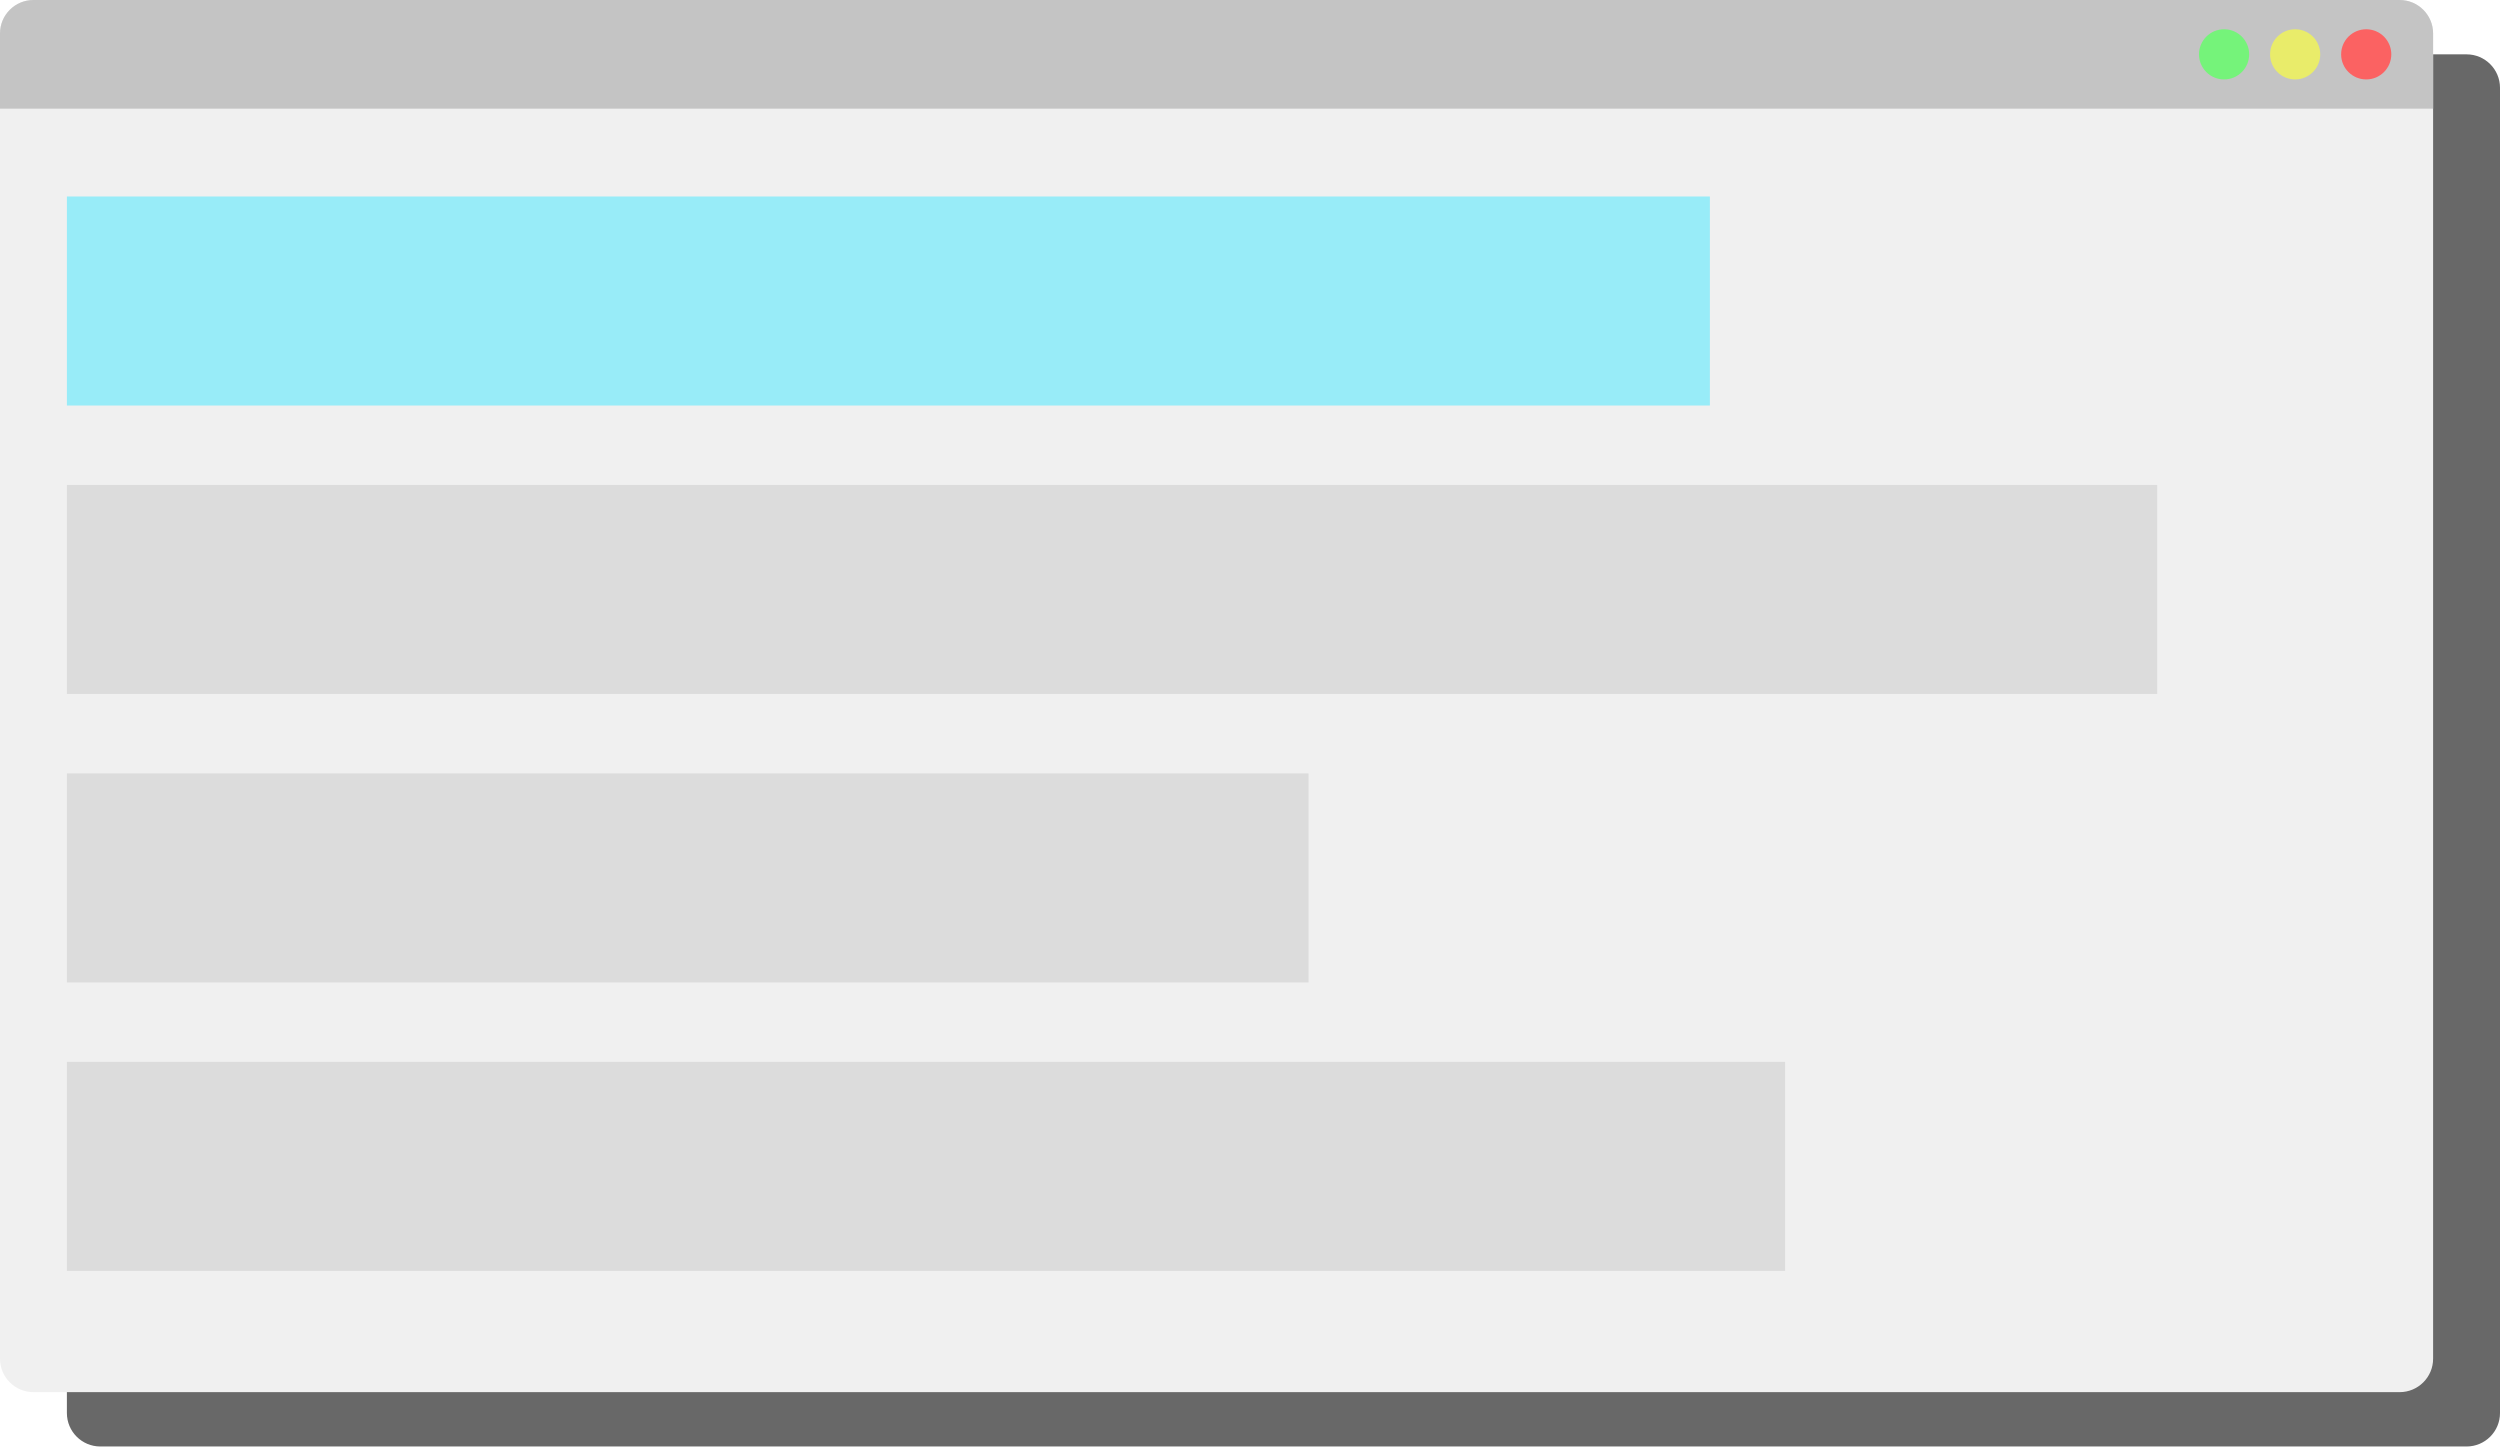
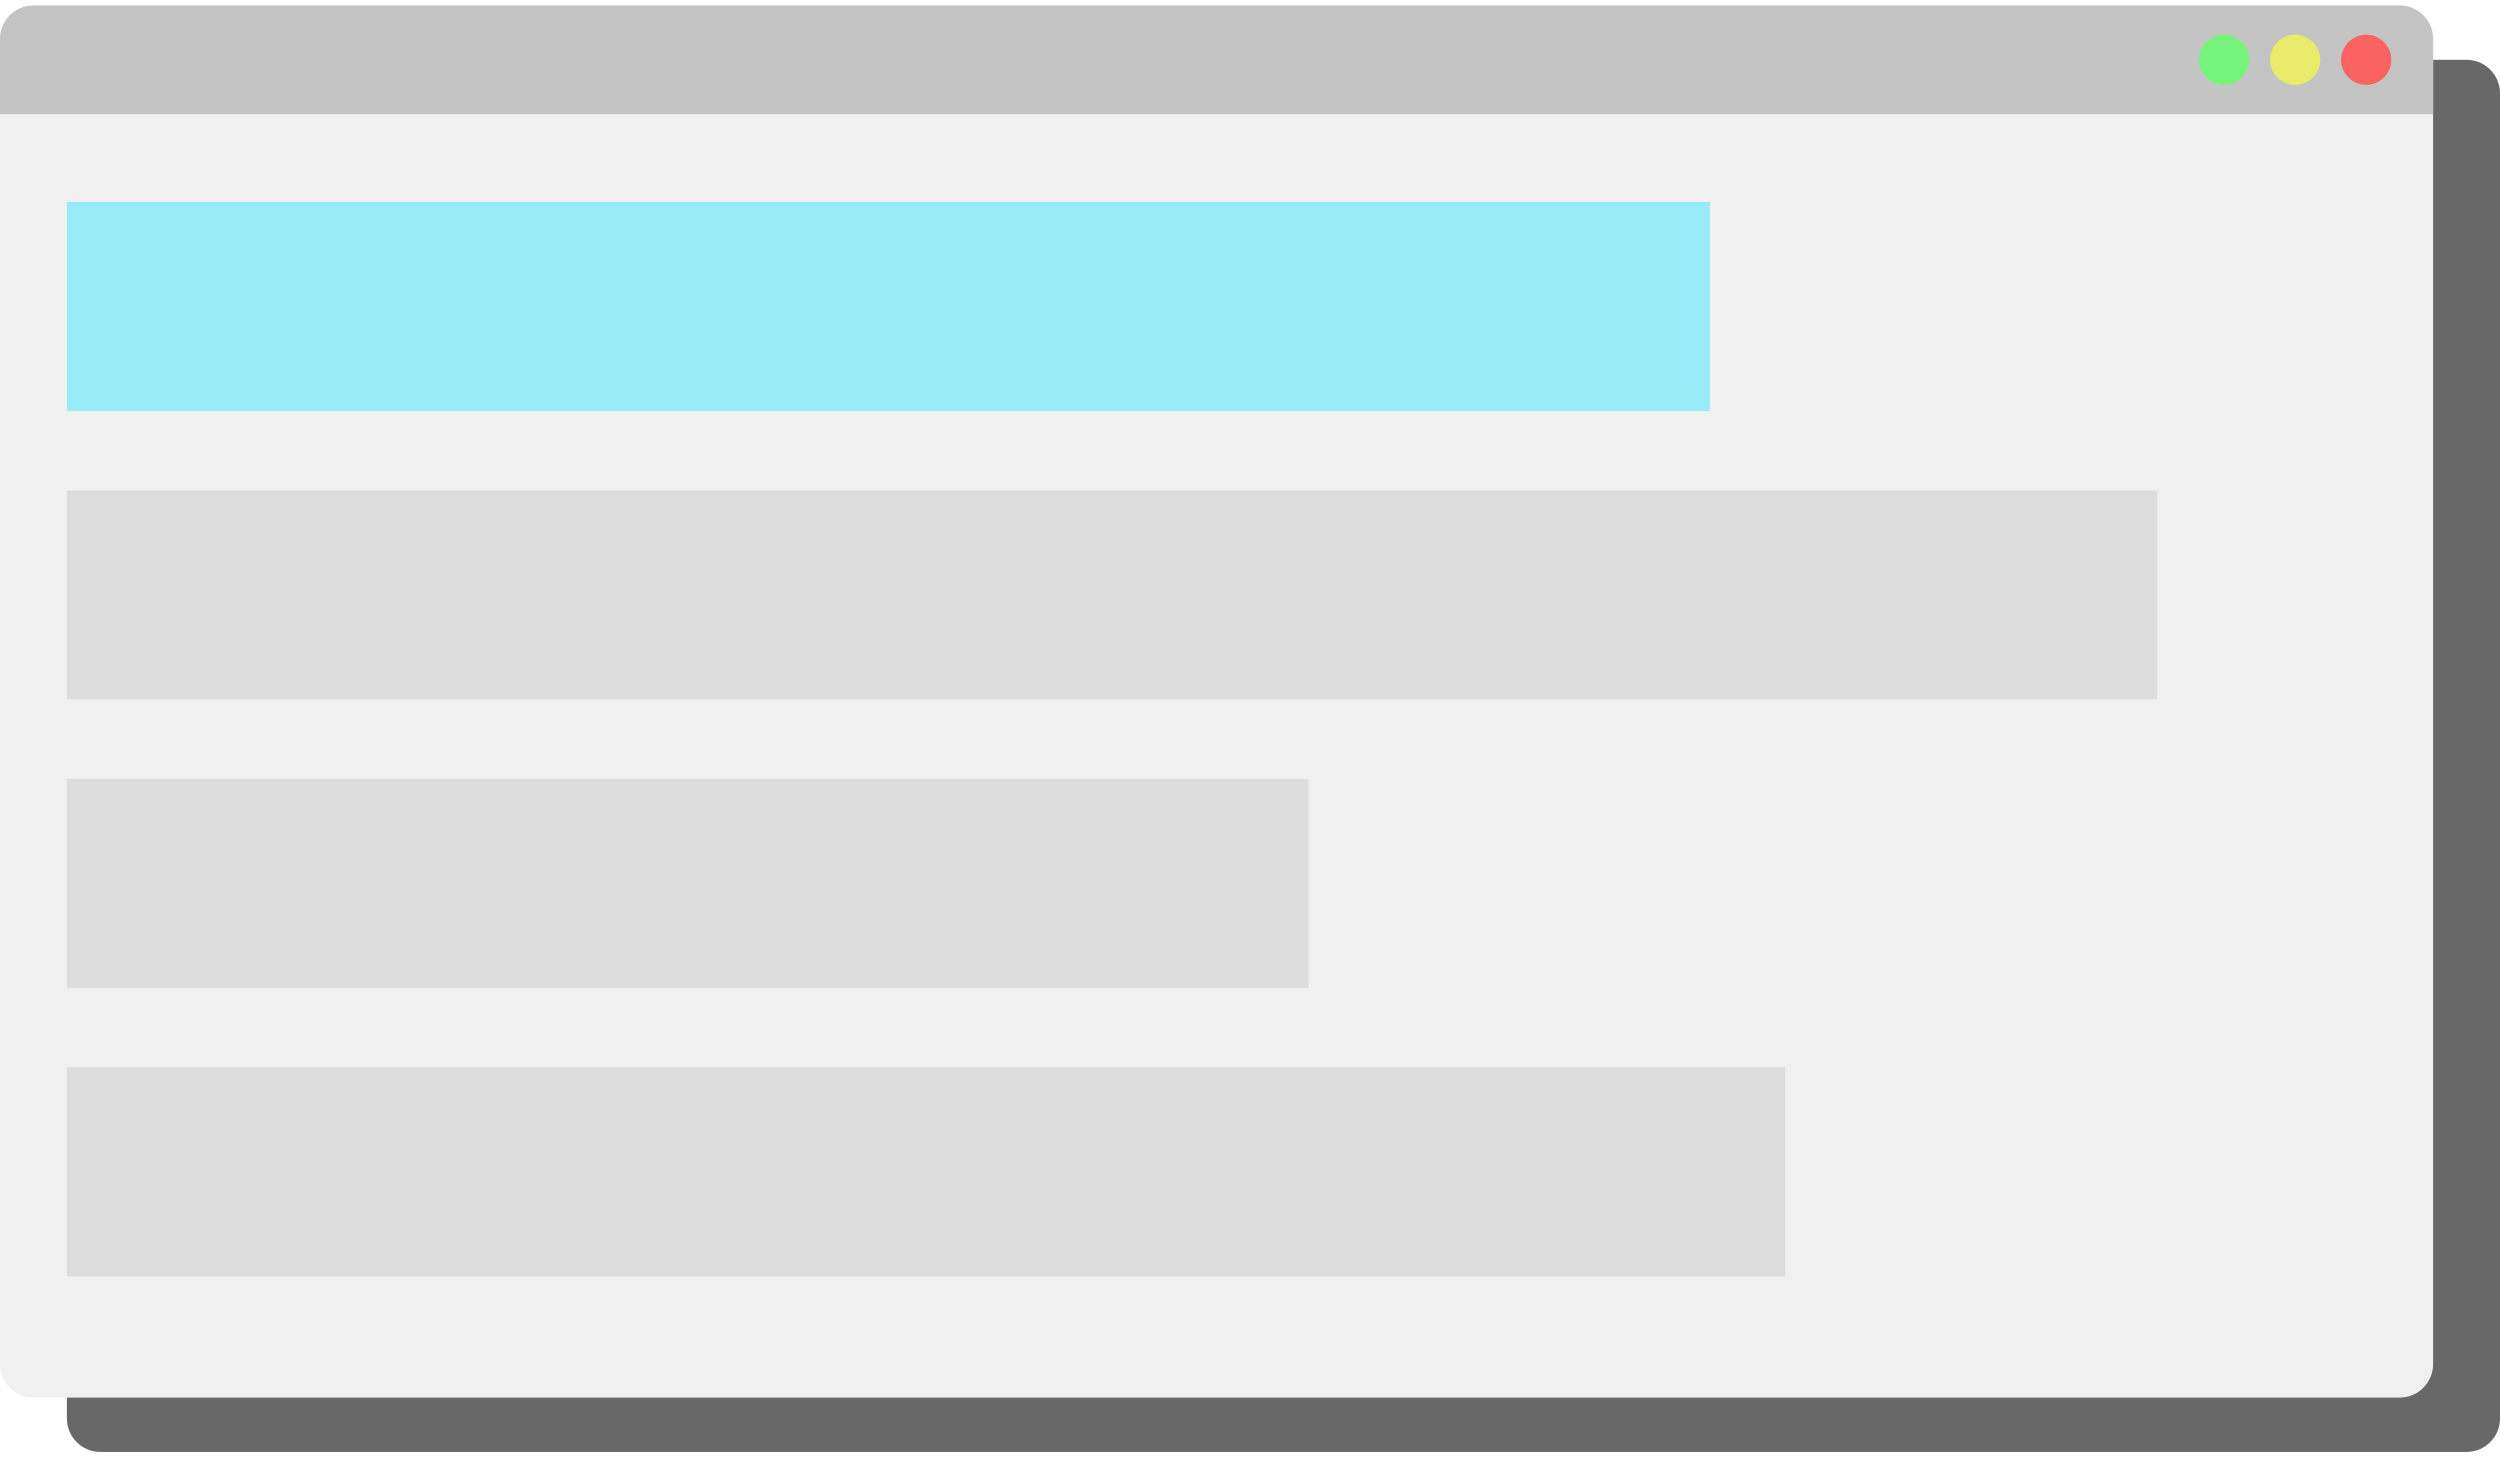
- <svg xmlns="http://www.w3.org/2000/svg" width="598" height="346" viewBox="0 0 598 346" fill="none">
+ <svg xmlns="http://www.w3.org/2000/svg" width="446" height="260" viewBox="0 0 598 346" fill="none">
  <rect x="16" y="13" width="582" height="333" rx="8" fill="#686868" />
  <rect width="582" height="333" rx="8" fill="#F0F0F0" />
  <path d="M0 8C0 3.582 3.582 0 8 0H574C578.418 0 582 3.582 582 8V26H0V8Z" fill="#C4C4C4" />
  <circle cx="566" cy="13" r="6" fill="#FB6262" />
  <circle cx="549" cy="13" r="6" fill="#E9EC6A" />
  <circle cx="532" cy="13" r="6" fill="#75F37A" />
  <rect x="16" y="47" width="393" height="50" fill="#98ECF8" />
  <rect x="16" y="116" width="500" height="50" fill="#DCDCDC" />
  <rect x="16" y="185" width="297" height="50" fill="#DCDCDC" />
  <rect x="16" y="254" width="411" height="50" fill="#DCDCDC" />
</svg>
